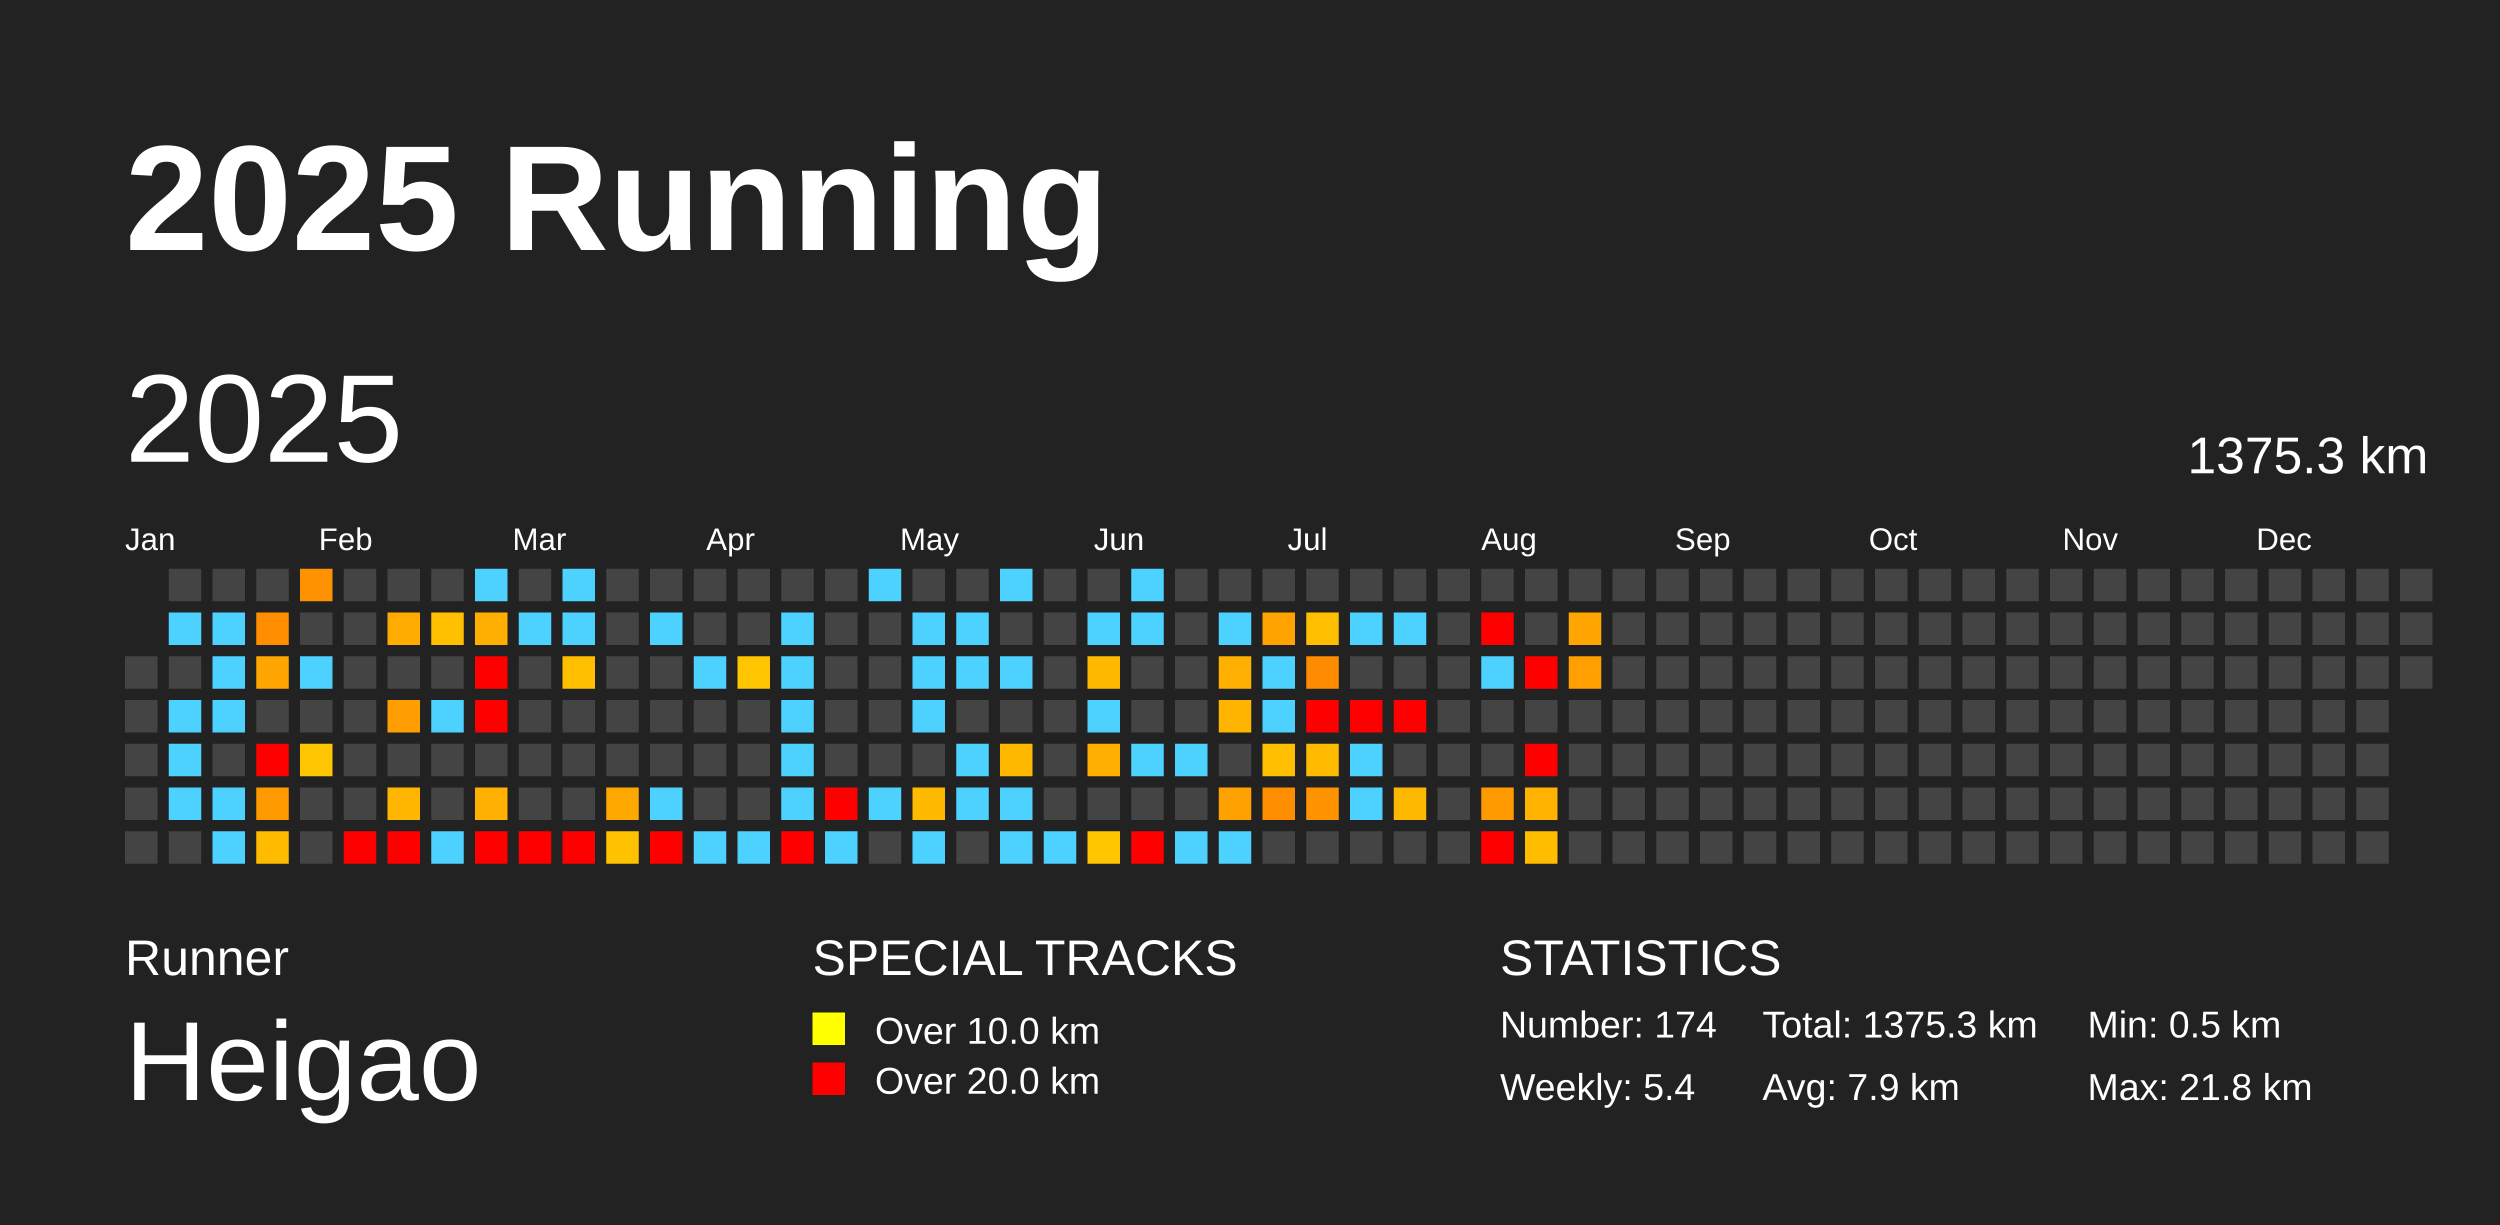
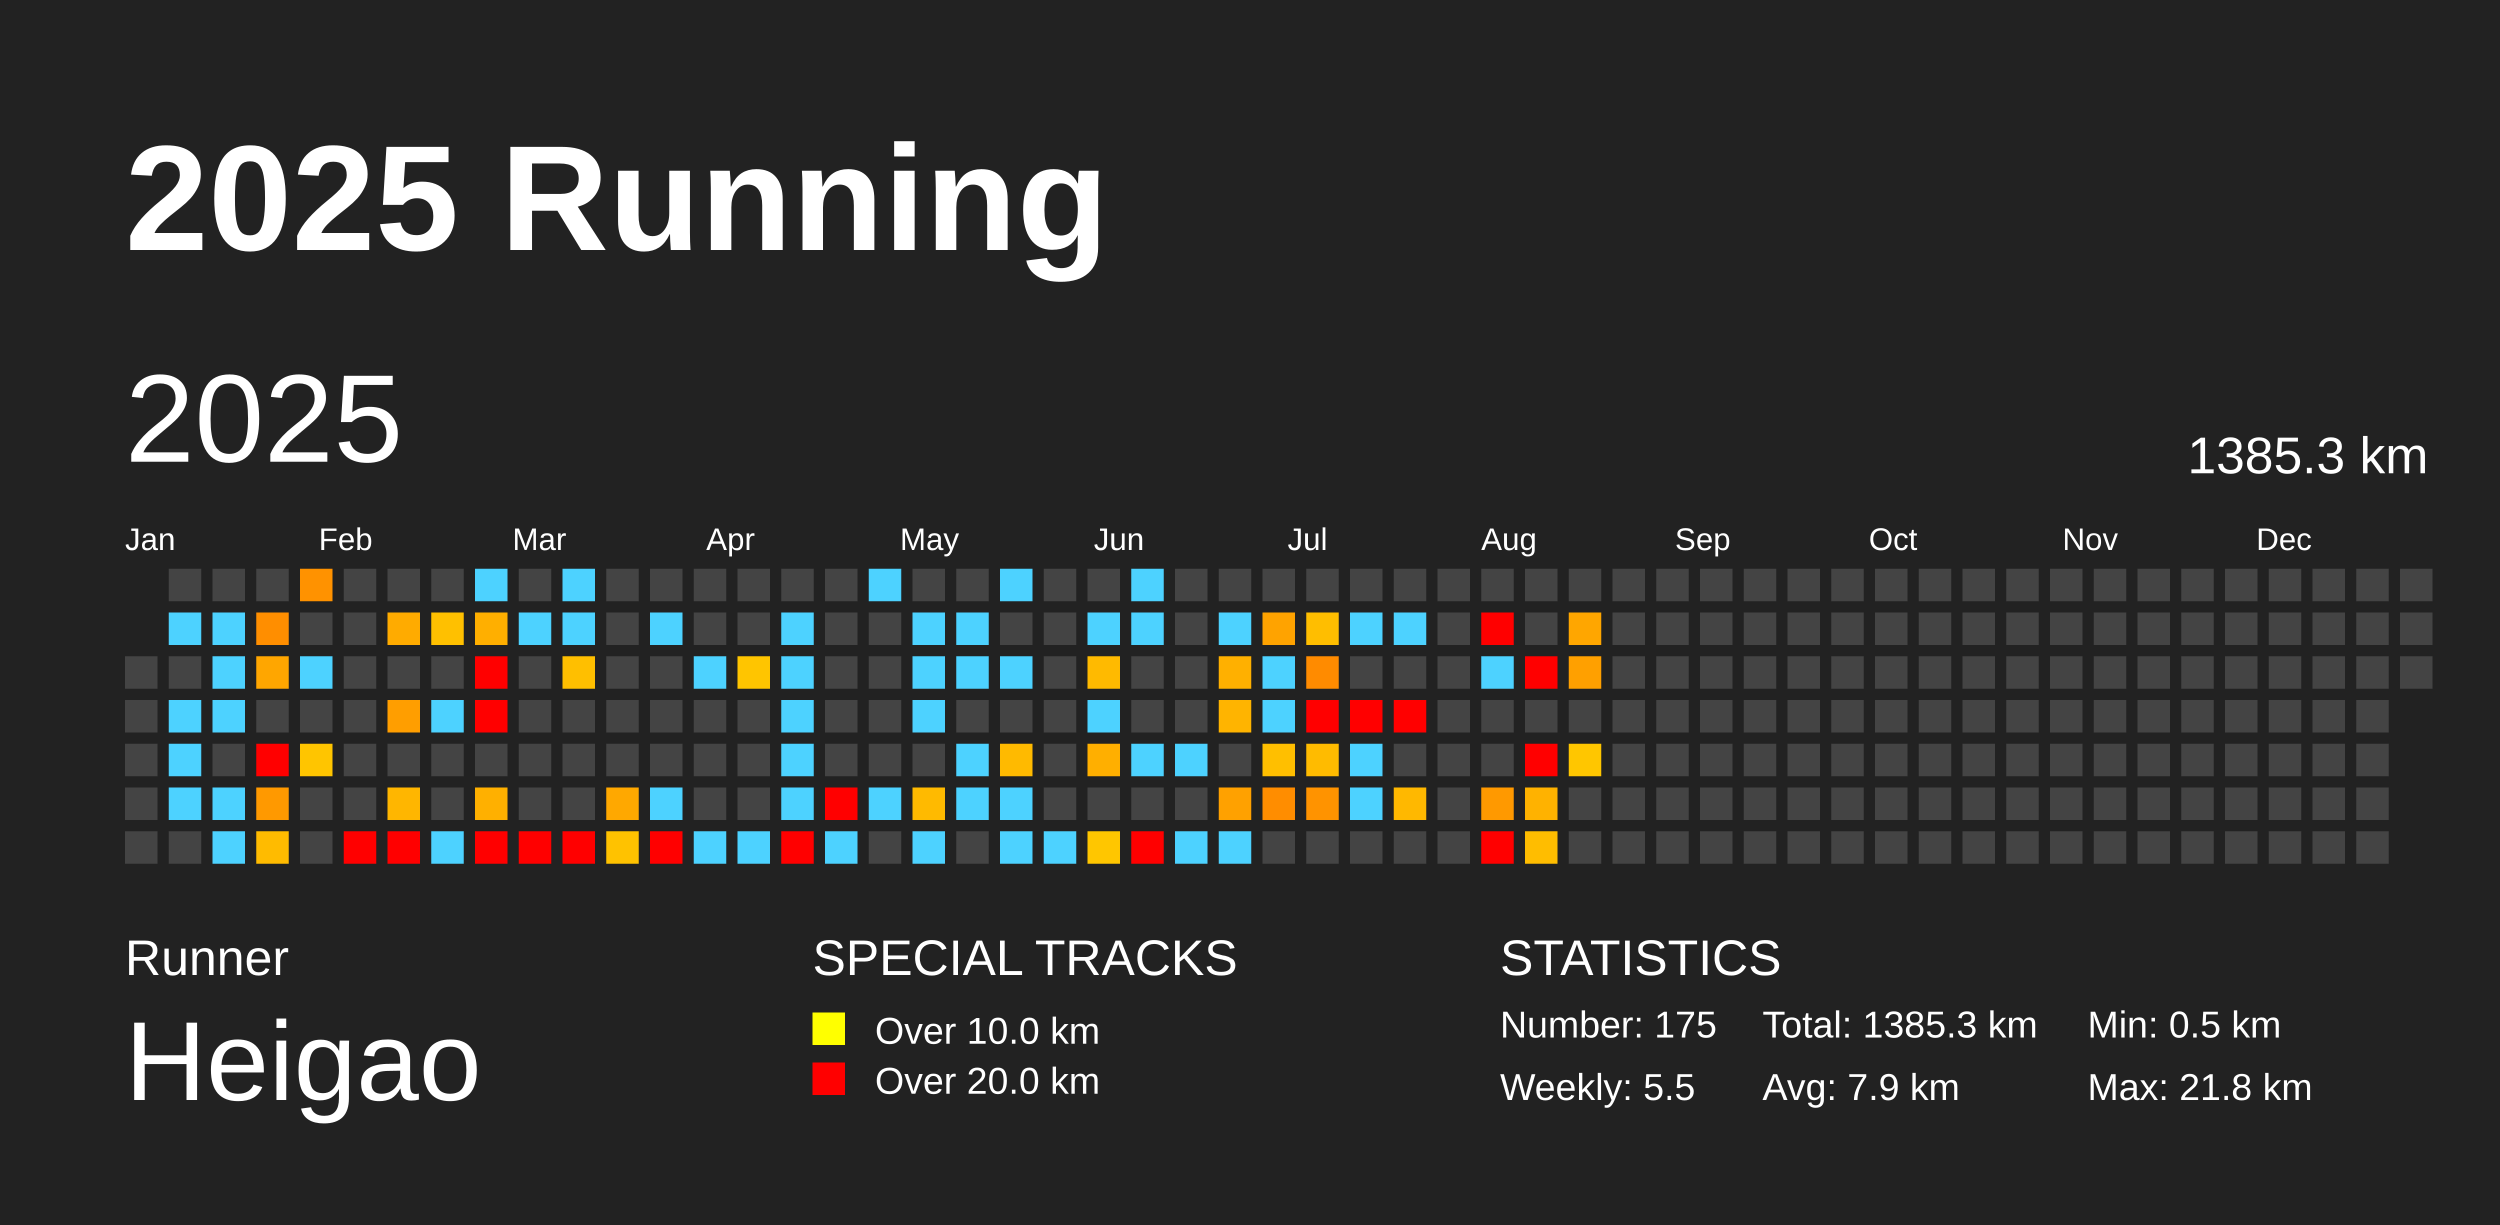
<svg xmlns="http://www.w3.org/2000/svg" baseProfile="full" height="98mm" version="1.1" viewBox="0,0,200,98" width="200mm">
  <defs />
  <rect fill="#222222" height="98" width="200" x="0" y="0" />
  <text fill="#FFFFFF" style="font-size:12px; font-family:Arial; font-weight:bold;" x="10" y="20">2025 Running</text>
  <text fill="#FFFFFF" style="font-size:4px; font-family:Arial" x="10" y="78">Runner</text>
  <text fill="#FFFFFF" style="font-size:9px; font-family:Arial" x="10" y="88">Heigao</text>
  <text fill="#FFFFFF" style="font-size:4px; font-family:Arial" x="65" y="78">SPECIAL TRACKS</text>
  <rect fill="yellow" height="2.6" width="2.6" x="65" y="81" />
  <text fill="#FFFFFF" style="font-size:3px; font-family:Arial" x="70" y="83.5">Over 10.0 km</text>
  <rect fill="red" height="2.6" width="2.6" x="65" y="85" />
  <text fill="#FFFFFF" style="font-size:3px; font-family:Arial" x="70" y="87.5">Over 20.0 km</text>
  <text fill="#FFFFFF" style="font-size:4px; font-family:Arial" x="120" y="78">STATISTICS</text>
-   <text fill="#FFFFFF" style="font-size:3px; font-family:Arial" x="120" y="83">Number: 174</text>
-   <text fill="#FFFFFF" style="font-size:3px; font-family:Arial" x="120" y="88">Weekly: 5.4</text>
-   <text fill="#FFFFFF" style="font-size:3px; font-family:Arial" x="141" y="83">Total: 1375.3 km</text>
+   <text fill="#FFFFFF" style="font-size:3px; font-family:Arial" x="120" y="83">Number: 175</text>
+   <text fill="#FFFFFF" style="font-size:3px; font-family:Arial" x="120" y="88">Weekly: 5.5</text>
+   <text fill="#FFFFFF" style="font-size:3px; font-family:Arial" x="141" y="83">Total: 1385.3 km</text>
  <text fill="#FFFFFF" style="font-size:3px; font-family:Arial" x="141" y="88">Avg: 7.9 km</text>
  <text fill="#FFFFFF" style="font-size:3px; font-family:Arial" x="167" y="83">Min: 0.5 km</text>
  <text fill="#FFFFFF" style="font-size:3px; font-family:Arial" x="167" y="88">Max: 21.8 km</text>
  <text dominant-baseline="hanging" fill="#FFFFFF" style="font-size:10.0px; font-family:Arial;" x="10" y="30">2025</text>
-   <text dominant-baseline="hanging" fill="#FFFFFF" style="font-size:4.125px; font-family:Arial;" x="175" y="35">1375.3 km</text>
+   <text dominant-baseline="hanging" fill="#FFFFFF" style="font-size:4.125px; font-family:Arial;" x="175" y="35">1385.3 km</text>
  <text fill="#FFFFFF" style="font-size:2.5px; font-family:Arial" x="10.0" y="44">Jan</text>
  <text fill="#FFFFFF" style="font-size:2.5px; font-family:Arial" x="25.5" y="44">Feb</text>
  <text fill="#FFFFFF" style="font-size:2.5px; font-family:Arial" x="41.0" y="44">Mar</text>
  <text fill="#FFFFFF" style="font-size:2.5px; font-family:Arial" x="56.5" y="44">Apr</text>
  <text fill="#FFFFFF" style="font-size:2.5px; font-family:Arial" x="72.0" y="44">May</text>
  <text fill="#FFFFFF" style="font-size:2.5px; font-family:Arial" x="87.5" y="44">Jun</text>
  <text fill="#FFFFFF" style="font-size:2.5px; font-family:Arial" x="103.0" y="44">Jul</text>
  <text fill="#FFFFFF" style="font-size:2.5px; font-family:Arial" x="118.5" y="44">Aug</text>
  <text fill="#FFFFFF" style="font-size:2.5px; font-family:Arial" x="134.0" y="44">Sep</text>
  <text fill="#FFFFFF" style="font-size:2.5px; font-family:Arial" x="149.5" y="44">Oct</text>
  <text fill="#FFFFFF" style="font-size:2.5px; font-family:Arial" x="165.0" y="44">Nov</text>
  <text fill="#FFFFFF" style="font-size:2.5px; font-family:Arial" x="180.5" y="44">Dec</text>
  <rect fill="#444444" height="2.6" width="2.6" x="10.0" y="52.5" />
  <rect fill="#444444" height="2.6" width="2.6" x="10.0" y="56.0" />
  <rect fill="#444444" height="2.6" width="2.6" x="10.0" y="59.5" />
  <rect fill="#444444" height="2.6" width="2.6" x="10.0" y="63.0" />
  <rect fill="#444444" height="2.6" width="2.6" x="10.0" y="66.5" />
  <rect fill="#444444" height="2.6" width="2.6" x="13.5" y="45.5" />
  <rect fill="#4dd2ff" height="2.6" width="2.6" x="13.5" y="49.0" />
  <rect fill="#444444" height="2.6" width="2.6" x="13.5" y="52.5" />
  <rect fill="#4dd2ff" height="2.6" width="2.6" x="13.5" y="56.0" />
  <rect fill="#4dd2ff" height="2.6" width="2.6" x="13.5" y="59.5" />
  <rect fill="#4dd2ff" height="2.6" width="2.6" x="13.5" y="63.0" />
  <rect fill="#444444" height="2.6" width="2.6" x="13.5" y="66.5" />
  <rect fill="#444444" height="2.6" width="2.6" x="17.0" y="45.5" />
  <rect fill="#4dd2ff" height="2.6" width="2.6" x="17.0" y="49.0" />
  <rect fill="#4dd2ff" height="2.6" width="2.6" x="17.0" y="52.5" />
  <rect fill="#4dd2ff" height="2.6" width="2.6" x="17.0" y="56.0" />
  <rect fill="#444444" height="2.6" width="2.6" x="17.0" y="59.5" />
  <rect fill="#4dd2ff" height="2.6" width="2.6" x="17.0" y="63.0" />
  <rect fill="#4dd2ff" height="2.6" width="2.6" x="17.0" y="66.5" />
  <rect fill="#444444" height="2.6" width="2.6" x="20.5" y="45.5" />
  <rect fill="#ff8e00" height="2.6" width="2.6" x="20.5" y="49.0" />
  <rect fill="#ffa600" height="2.6" width="2.6" x="20.5" y="52.5" />
  <rect fill="#444444" height="2.6" width="2.6" x="20.5" y="56.0" />
  <rect fill="red" height="2.6" width="2.6" x="20.5" y="59.5" />
  <rect fill="#ff9900" height="2.6" width="2.6" x="20.5" y="63.0" />
  <rect fill="#ffbb00" height="2.6" width="2.6" x="20.5" y="66.5" />
  <rect fill="#ff9200" height="2.6" width="2.6" x="24.0" y="45.5" />
  <rect fill="#444444" height="2.6" width="2.6" x="24.0" y="49.0" />
  <rect fill="#4dd2ff" height="2.6" width="2.6" x="24.0" y="52.5" />
  <rect fill="#444444" height="2.6" width="2.6" x="24.0" y="56.0" />
  <rect fill="#ffc500" height="2.6" width="2.6" x="24.0" y="59.5" />
  <rect fill="#444444" height="2.6" width="2.6" x="24.0" y="63.0" />
  <rect fill="#444444" height="2.6" width="2.6" x="24.0" y="66.5" />
  <rect fill="#444444" height="2.6" width="2.6" x="27.5" y="45.5" />
  <rect fill="#444444" height="2.6" width="2.6" x="27.5" y="49.0" />
  <rect fill="#444444" height="2.6" width="2.6" x="27.5" y="52.5" />
  <rect fill="#444444" height="2.6" width="2.6" x="27.5" y="56.0" />
  <rect fill="#444444" height="2.6" width="2.6" x="27.5" y="59.5" />
  <rect fill="#444444" height="2.6" width="2.6" x="27.5" y="63.0" />
  <rect fill="red" height="2.6" width="2.6" x="27.5" y="66.5" />
  <rect fill="#444444" height="2.6" width="2.6" x="31.0" y="45.5" />
  <rect fill="#ffab00" height="2.6" width="2.6" x="31.0" y="49.0" />
  <rect fill="#444444" height="2.6" width="2.6" x="31.0" y="52.5" />
  <rect fill="#ff9e00" height="2.6" width="2.6" x="31.0" y="56.0" />
  <rect fill="#444444" height="2.6" width="2.6" x="31.0" y="59.5" />
  <rect fill="#ffb600" height="2.6" width="2.6" x="31.0" y="63.0" />
  <rect fill="red" height="2.6" width="2.6" x="31.0" y="66.5" />
  <rect fill="#444444" height="2.6" width="2.6" x="34.5" y="45.5" />
  <rect fill="#ffc000" height="2.6" width="2.6" x="34.5" y="49.0" />
  <rect fill="#444444" height="2.6" width="2.6" x="34.5" y="52.5" />
  <rect fill="#4dd2ff" height="2.6" width="2.6" x="34.5" y="56.0" />
  <rect fill="#444444" height="2.6" width="2.6" x="34.5" y="59.5" />
  <rect fill="#444444" height="2.6" width="2.6" x="34.5" y="63.0" />
  <rect fill="#4dd2ff" height="2.6" width="2.6" x="34.5" y="66.5" />
  <rect fill="#4dd2ff" height="2.6" width="2.6" x="38.0" y="45.5" />
  <rect fill="#ffaf00" height="2.6" width="2.6" x="38.0" y="49.0" />
  <rect fill="red" height="2.6" width="2.6" x="38.0" y="52.5" />
  <rect fill="red" height="2.6" width="2.6" x="38.0" y="56.0" />
  <rect fill="#444444" height="2.6" width="2.6" x="38.0" y="59.5" />
  <rect fill="#ffb000" height="2.6" width="2.6" x="38.0" y="63.0" />
  <rect fill="red" height="2.6" width="2.6" x="38.0" y="66.5" />
  <rect fill="#444444" height="2.6" width="2.6" x="41.5" y="45.5" />
  <rect fill="#4dd2ff" height="2.6" width="2.6" x="41.5" y="49.0" />
  <rect fill="#444444" height="2.6" width="2.6" x="41.5" y="52.5" />
  <rect fill="#444444" height="2.6" width="2.6" x="41.5" y="56.0" />
  <rect fill="#444444" height="2.6" width="2.6" x="41.5" y="59.5" />
  <rect fill="#444444" height="2.6" width="2.6" x="41.5" y="63.0" />
  <rect fill="red" height="2.6" width="2.6" x="41.5" y="66.5" />
  <rect fill="#4dd2ff" height="2.6" width="2.6" x="45.0" y="45.5" />
  <rect fill="#4dd2ff" height="2.6" width="2.6" x="45.0" y="49.0" />
  <rect fill="#ffbf00" height="2.6" width="2.6" x="45.0" y="52.5" />
  <rect fill="#444444" height="2.6" width="2.6" x="45.0" y="56.0" />
  <rect fill="#444444" height="2.6" width="2.6" x="45.0" y="59.5" />
  <rect fill="#444444" height="2.6" width="2.6" x="45.0" y="63.0" />
  <rect fill="red" height="2.6" width="2.6" x="45.0" y="66.5" />
  <rect fill="#444444" height="2.6" width="2.6" x="48.5" y="45.5" />
  <rect fill="#444444" height="2.6" width="2.6" x="48.5" y="49.0" />
  <rect fill="#444444" height="2.6" width="2.6" x="48.5" y="52.5" />
  <rect fill="#444444" height="2.6" width="2.6" x="48.5" y="56.0" />
  <rect fill="#444444" height="2.6" width="2.6" x="48.5" y="59.5" />
  <rect fill="#ffa800" height="2.6" width="2.6" x="48.5" y="63.0" />
  <rect fill="#ffc200" height="2.6" width="2.6" x="48.5" y="66.5" />
  <rect fill="#444444" height="2.6" width="2.6" x="52.0" y="45.5" />
  <rect fill="#4dd2ff" height="2.6" width="2.6" x="52.0" y="49.0" />
  <rect fill="#444444" height="2.6" width="2.6" x="52.0" y="52.5" />
  <rect fill="#444444" height="2.6" width="2.6" x="52.0" y="56.0" />
  <rect fill="#444444" height="2.6" width="2.6" x="52.0" y="59.5" />
  <rect fill="#4dd2ff" height="2.6" width="2.6" x="52.0" y="63.0" />
  <rect fill="red" height="2.6" width="2.6" x="52.0" y="66.5" />
  <rect fill="#444444" height="2.6" width="2.6" x="55.5" y="45.5" />
  <rect fill="#444444" height="2.6" width="2.6" x="55.5" y="49.0" />
  <rect fill="#4dd2ff" height="2.6" width="2.6" x="55.5" y="52.5" />
  <rect fill="#444444" height="2.6" width="2.6" x="55.5" y="56.0" />
  <rect fill="#444444" height="2.6" width="2.6" x="55.5" y="59.5" />
  <rect fill="#444444" height="2.6" width="2.6" x="55.5" y="63.0" />
  <rect fill="#4dd2ff" height="2.6" width="2.6" x="55.5" y="66.5" />
  <rect fill="#444444" height="2.6" width="2.6" x="59.0" y="45.5" />
  <rect fill="#444444" height="2.6" width="2.6" x="59.0" y="49.0" />
  <rect fill="#ffc500" height="2.6" width="2.6" x="59.0" y="52.5" />
  <rect fill="#444444" height="2.6" width="2.6" x="59.0" y="56.0" />
  <rect fill="#444444" height="2.6" width="2.6" x="59.0" y="59.5" />
  <rect fill="#444444" height="2.6" width="2.6" x="59.0" y="63.0" />
  <rect fill="#4dd2ff" height="2.6" width="2.6" x="59.0" y="66.5" />
  <rect fill="#444444" height="2.6" width="2.6" x="62.5" y="45.5" />
  <rect fill="#4dd2ff" height="2.6" width="2.6" x="62.5" y="49.0" />
  <rect fill="#4dd2ff" height="2.6" width="2.6" x="62.5" y="52.5" />
  <rect fill="#4dd2ff" height="2.6" width="2.6" x="62.5" y="56.0" />
  <rect fill="#4dd2ff" height="2.6" width="2.6" x="62.5" y="59.5" />
  <rect fill="#4dd2ff" height="2.6" width="2.6" x="62.5" y="63.0" />
  <rect fill="red" height="2.6" width="2.6" x="62.5" y="66.5" />
  <rect fill="#444444" height="2.6" width="2.6" x="66.0" y="45.5" />
  <rect fill="#444444" height="2.6" width="2.6" x="66.0" y="49.0" />
  <rect fill="#444444" height="2.6" width="2.6" x="66.0" y="52.5" />
  <rect fill="#444444" height="2.6" width="2.6" x="66.0" y="56.0" />
  <rect fill="#444444" height="2.6" width="2.6" x="66.0" y="59.5" />
  <rect fill="red" height="2.6" width="2.6" x="66.0" y="63.0" />
  <rect fill="#4dd2ff" height="2.6" width="2.6" x="66.0" y="66.5" />
  <rect fill="#4dd2ff" height="2.6" width="2.6" x="69.5" y="45.5" />
  <rect fill="#444444" height="2.6" width="2.6" x="69.5" y="49.0" />
  <rect fill="#444444" height="2.6" width="2.6" x="69.5" y="52.5" />
  <rect fill="#444444" height="2.6" width="2.6" x="69.5" y="56.0" />
  <rect fill="#444444" height="2.6" width="2.6" x="69.5" y="59.5" />
  <rect fill="#4dd2ff" height="2.6" width="2.6" x="69.5" y="63.0" />
  <rect fill="#444444" height="2.6" width="2.6" x="69.5" y="66.5" />
  <rect fill="#444444" height="2.6" width="2.6" x="73.0" y="45.5" />
  <rect fill="#4dd2ff" height="2.6" width="2.6" x="73.0" y="49.0" />
  <rect fill="#4dd2ff" height="2.6" width="2.6" x="73.0" y="52.5" />
  <rect fill="#4dd2ff" height="2.6" width="2.6" x="73.0" y="56.0" />
  <rect fill="#444444" height="2.6" width="2.6" x="73.0" y="59.5" />
  <rect fill="#ffba00" height="2.6" width="2.6" x="73.0" y="63.0" />
  <rect fill="#4dd2ff" height="2.6" width="2.6" x="73.0" y="66.5" />
  <rect fill="#444444" height="2.6" width="2.6" x="76.5" y="45.5" />
  <rect fill="#4dd2ff" height="2.6" width="2.6" x="76.5" y="49.0" />
  <rect fill="#4dd2ff" height="2.6" width="2.6" x="76.5" y="52.5" />
  <rect fill="#444444" height="2.6" width="2.6" x="76.5" y="56.0" />
  <rect fill="#4dd2ff" height="2.6" width="2.6" x="76.5" y="59.5" />
  <rect fill="#4dd2ff" height="2.6" width="2.6" x="76.5" y="63.0" />
  <rect fill="#444444" height="2.6" width="2.6" x="76.5" y="66.5" />
  <rect fill="#4dd2ff" height="2.6" width="2.6" x="80.0" y="45.5" />
  <rect fill="#444444" height="2.6" width="2.6" x="80.0" y="49.0" />
  <rect fill="#4dd2ff" height="2.6" width="2.6" x="80.0" y="52.5" />
  <rect fill="#444444" height="2.6" width="2.6" x="80.0" y="56.0" />
  <rect fill="#ffba00" height="2.6" width="2.6" x="80.0" y="59.5" />
  <rect fill="#4dd2ff" height="2.6" width="2.6" x="80.0" y="63.0" />
  <rect fill="#4dd2ff" height="2.6" width="2.6" x="80.0" y="66.5" />
  <rect fill="#444444" height="2.6" width="2.6" x="83.5" y="45.5" />
  <rect fill="#444444" height="2.6" width="2.6" x="83.5" y="49.0" />
  <rect fill="#444444" height="2.6" width="2.6" x="83.5" y="52.5" />
  <rect fill="#444444" height="2.6" width="2.6" x="83.5" y="56.0" />
  <rect fill="#444444" height="2.6" width="2.6" x="83.5" y="59.5" />
  <rect fill="#444444" height="2.6" width="2.6" x="83.5" y="63.0" />
  <rect fill="#4dd2ff" height="2.6" width="2.6" x="83.5" y="66.5" />
  <rect fill="#444444" height="2.6" width="2.6" x="87.0" y="45.5" />
  <rect fill="#4dd2ff" height="2.6" width="2.6" x="87.0" y="49.0" />
  <rect fill="#ffba00" height="2.6" width="2.6" x="87.0" y="52.5" />
  <rect fill="#4dd2ff" height="2.6" width="2.6" x="87.0" y="56.0" />
  <rect fill="#ffaf00" height="2.6" width="2.6" x="87.0" y="59.5" />
  <rect fill="#444444" height="2.6" width="2.6" x="87.0" y="63.0" />
  <rect fill="#ffc600" height="2.6" width="2.6" x="87.0" y="66.5" />
  <rect fill="#4dd2ff" height="2.6" width="2.6" x="90.5" y="45.5" />
  <rect fill="#4dd2ff" height="2.6" width="2.6" x="90.5" y="49.0" />
  <rect fill="#444444" height="2.6" width="2.6" x="90.5" y="52.5" />
  <rect fill="#444444" height="2.6" width="2.6" x="90.5" y="56.0" />
  <rect fill="#4dd2ff" height="2.6" width="2.6" x="90.5" y="59.5" />
  <rect fill="#444444" height="2.6" width="2.6" x="90.5" y="63.0" />
  <rect fill="red" height="2.6" width="2.6" x="90.5" y="66.5" />
  <rect fill="#444444" height="2.6" width="2.6" x="94.0" y="45.5" />
  <rect fill="#444444" height="2.6" width="2.6" x="94.0" y="49.0" />
  <rect fill="#444444" height="2.6" width="2.6" x="94.0" y="52.5" />
  <rect fill="#444444" height="2.6" width="2.6" x="94.0" y="56.0" />
  <rect fill="#4dd2ff" height="2.6" width="2.6" x="94.0" y="59.5" />
  <rect fill="#444444" height="2.6" width="2.6" x="94.0" y="63.0" />
  <rect fill="#4dd2ff" height="2.6" width="2.6" x="94.0" y="66.5" />
  <rect fill="#444444" height="2.6" width="2.6" x="97.5" y="45.5" />
  <rect fill="#4dd2ff" height="2.6" width="2.6" x="97.5" y="49.0" />
  <rect fill="#ffb000" height="2.6" width="2.6" x="97.5" y="52.5" />
  <rect fill="#ffb400" height="2.6" width="2.6" x="97.5" y="56.0" />
  <rect fill="#444444" height="2.6" width="2.6" x="97.5" y="59.5" />
  <rect fill="#ffa100" height="2.6" width="2.6" x="97.5" y="63.0" />
  <rect fill="#4dd2ff" height="2.6" width="2.6" x="97.5" y="66.5" />
  <rect fill="#444444" height="2.6" width="2.6" x="101.0" y="45.5" />
  <rect fill="#ffa300" height="2.6" width="2.6" x="101.0" y="49.0" />
  <rect fill="#4dd2ff" height="2.6" width="2.6" x="101.0" y="52.5" />
  <rect fill="#4dd2ff" height="2.6" width="2.6" x="101.0" y="56.0" />
  <rect fill="#ffbf00" height="2.6" width="2.6" x="101.0" y="59.5" />
  <rect fill="#ff8d00" height="2.6" width="2.6" x="101.0" y="63.0" />
  <rect fill="#444444" height="2.6" width="2.6" x="101.0" y="66.5" />
  <rect fill="#444444" height="2.6" width="2.6" x="104.5" y="45.5" />
  <rect fill="#ffbe00" height="2.6" width="2.6" x="104.5" y="49.0" />
  <rect fill="#ff8b00" height="2.6" width="2.6" x="104.5" y="52.5" />
  <rect fill="red" height="2.6" width="2.6" x="104.5" y="56.0" />
  <rect fill="#ffbb00" height="2.6" width="2.6" x="104.5" y="59.5" />
  <rect fill="#ff9300" height="2.6" width="2.6" x="104.5" y="63.0" />
  <rect fill="#444444" height="2.6" width="2.6" x="104.5" y="66.5" />
  <rect fill="#444444" height="2.6" width="2.6" x="108.0" y="45.5" />
  <rect fill="#4dd2ff" height="2.6" width="2.6" x="108.0" y="49.0" />
  <rect fill="#444444" height="2.6" width="2.6" x="108.0" y="52.5" />
  <rect fill="red" height="2.6" width="2.6" x="108.0" y="56.0" />
  <rect fill="#4dd2ff" height="2.6" width="2.6" x="108.0" y="59.5" />
  <rect fill="#4dd2ff" height="2.6" width="2.6" x="108.0" y="63.0" />
  <rect fill="#444444" height="2.6" width="2.6" x="108.0" y="66.5" />
  <rect fill="#444444" height="2.6" width="2.6" x="111.5" y="45.5" />
  <rect fill="#4dd2ff" height="2.6" width="2.6" x="111.5" y="49.0" />
  <rect fill="#444444" height="2.6" width="2.6" x="111.5" y="52.5" />
  <rect fill="red" height="2.6" width="2.6" x="111.5" y="56.0" />
  <rect fill="#444444" height="2.6" width="2.6" x="111.5" y="59.5" />
  <rect fill="#ffb800" height="2.6" width="2.6" x="111.5" y="63.0" />
  <rect fill="#444444" height="2.6" width="2.6" x="111.5" y="66.5" />
  <rect fill="#444444" height="2.6" width="2.6" x="115.0" y="45.5" />
  <rect fill="#444444" height="2.6" width="2.6" x="115.0" y="49.0" />
  <rect fill="#444444" height="2.6" width="2.6" x="115.0" y="52.5" />
  <rect fill="#444444" height="2.6" width="2.6" x="115.0" y="56.0" />
  <rect fill="#444444" height="2.6" width="2.6" x="115.0" y="59.5" />
  <rect fill="#444444" height="2.6" width="2.6" x="115.0" y="63.0" />
  <rect fill="#444444" height="2.6" width="2.6" x="115.0" y="66.5" />
  <rect fill="#444444" height="2.6" width="2.6" x="118.5" y="45.5" />
  <rect fill="red" height="2.6" width="2.6" x="118.5" y="49.0" />
  <rect fill="#4dd2ff" height="2.6" width="2.6" x="118.5" y="52.5" />
  <rect fill="#444444" height="2.6" width="2.6" x="118.5" y="56.0" />
  <rect fill="#444444" height="2.6" width="2.6" x="118.5" y="59.5" />
  <rect fill="#ff9900" height="2.6" width="2.6" x="118.5" y="63.0" />
  <rect fill="red" height="2.6" width="2.6" x="118.5" y="66.5" />
  <rect fill="#444444" height="2.6" width="2.6" x="122.0" y="45.5" />
  <rect fill="#444444" height="2.6" width="2.6" x="122.0" y="49.0" />
  <rect fill="red" height="2.6" width="2.6" x="122.0" y="52.5" />
  <rect fill="#444444" height="2.6" width="2.6" x="122.0" y="56.0" />
  <rect fill="red" height="2.6" width="2.6" x="122.0" y="59.5" />
  <rect fill="#ffb200" height="2.6" width="2.6" x="122.0" y="63.0" />
  <rect fill="#ffbd00" height="2.6" width="2.6" x="122.0" y="66.5" />
  <rect fill="#444444" height="2.6" width="2.6" x="125.5" y="45.5" />
  <rect fill="#ffa600" height="2.6" width="2.6" x="125.5" y="49.0" />
  <rect fill="#ffa000" height="2.6" width="2.6" x="125.5" y="52.5" />
  <rect fill="#444444" height="2.6" width="2.6" x="125.5" y="56.0" />
-   <rect fill="#444444" height="2.6" width="2.6" x="125.5" y="59.5" />
+   <rect fill="#ffc600" height="2.6" width="2.6" x="125.5" y="59.5" />
  <rect fill="#444444" height="2.6" width="2.6" x="125.5" y="63.0" />
  <rect fill="#444444" height="2.6" width="2.6" x="125.5" y="66.5" />
  <rect fill="#444444" height="2.6" width="2.6" x="129.0" y="45.5" />
  <rect fill="#444444" height="2.6" width="2.6" x="129.0" y="49.0" />
  <rect fill="#444444" height="2.6" width="2.6" x="129.0" y="52.5" />
  <rect fill="#444444" height="2.6" width="2.6" x="129.0" y="56.0" />
  <rect fill="#444444" height="2.6" width="2.6" x="129.0" y="59.5" />
  <rect fill="#444444" height="2.6" width="2.6" x="129.0" y="63.0" />
  <rect fill="#444444" height="2.6" width="2.6" x="129.0" y="66.5" />
  <rect fill="#444444" height="2.6" width="2.6" x="132.5" y="45.5" />
  <rect fill="#444444" height="2.6" width="2.6" x="132.5" y="49.0" />
  <rect fill="#444444" height="2.6" width="2.6" x="132.5" y="52.5" />
  <rect fill="#444444" height="2.6" width="2.6" x="132.5" y="56.0" />
  <rect fill="#444444" height="2.6" width="2.6" x="132.5" y="59.5" />
  <rect fill="#444444" height="2.6" width="2.6" x="132.5" y="63.0" />
  <rect fill="#444444" height="2.6" width="2.6" x="132.5" y="66.5" />
  <rect fill="#444444" height="2.6" width="2.6" x="136.0" y="45.5" />
  <rect fill="#444444" height="2.6" width="2.6" x="136.0" y="49.0" />
  <rect fill="#444444" height="2.6" width="2.6" x="136.0" y="52.5" />
  <rect fill="#444444" height="2.6" width="2.6" x="136.0" y="56.0" />
  <rect fill="#444444" height="2.6" width="2.6" x="136.0" y="59.5" />
  <rect fill="#444444" height="2.6" width="2.6" x="136.0" y="63.0" />
  <rect fill="#444444" height="2.6" width="2.6" x="136.0" y="66.5" />
  <rect fill="#444444" height="2.6" width="2.6" x="139.5" y="45.5" />
  <rect fill="#444444" height="2.6" width="2.6" x="139.5" y="49.0" />
  <rect fill="#444444" height="2.6" width="2.6" x="139.5" y="52.5" />
  <rect fill="#444444" height="2.6" width="2.6" x="139.5" y="56.0" />
  <rect fill="#444444" height="2.6" width="2.6" x="139.5" y="59.5" />
  <rect fill="#444444" height="2.6" width="2.6" x="139.5" y="63.0" />
  <rect fill="#444444" height="2.6" width="2.6" x="139.5" y="66.5" />
  <rect fill="#444444" height="2.6" width="2.6" x="143.0" y="45.5" />
  <rect fill="#444444" height="2.6" width="2.6" x="143.0" y="49.0" />
  <rect fill="#444444" height="2.6" width="2.6" x="143.0" y="52.5" />
  <rect fill="#444444" height="2.6" width="2.6" x="143.0" y="56.0" />
  <rect fill="#444444" height="2.6" width="2.6" x="143.0" y="59.5" />
  <rect fill="#444444" height="2.6" width="2.6" x="143.0" y="63.0" />
  <rect fill="#444444" height="2.6" width="2.6" x="143.0" y="66.5" />
  <rect fill="#444444" height="2.6" width="2.6" x="146.5" y="45.5" />
  <rect fill="#444444" height="2.6" width="2.6" x="146.5" y="49.0" />
  <rect fill="#444444" height="2.6" width="2.6" x="146.5" y="52.5" />
  <rect fill="#444444" height="2.6" width="2.6" x="146.5" y="56.0" />
  <rect fill="#444444" height="2.6" width="2.6" x="146.5" y="59.5" />
  <rect fill="#444444" height="2.6" width="2.6" x="146.5" y="63.0" />
  <rect fill="#444444" height="2.6" width="2.6" x="146.5" y="66.5" />
  <rect fill="#444444" height="2.6" width="2.6" x="150.0" y="45.5" />
  <rect fill="#444444" height="2.6" width="2.6" x="150.0" y="49.0" />
  <rect fill="#444444" height="2.6" width="2.6" x="150.0" y="52.5" />
  <rect fill="#444444" height="2.6" width="2.6" x="150.0" y="56.0" />
  <rect fill="#444444" height="2.6" width="2.6" x="150.0" y="59.5" />
  <rect fill="#444444" height="2.6" width="2.6" x="150.0" y="63.0" />
  <rect fill="#444444" height="2.6" width="2.6" x="150.0" y="66.5" />
  <rect fill="#444444" height="2.6" width="2.6" x="153.5" y="45.5" />
  <rect fill="#444444" height="2.6" width="2.6" x="153.5" y="49.0" />
  <rect fill="#444444" height="2.6" width="2.6" x="153.5" y="52.5" />
  <rect fill="#444444" height="2.6" width="2.6" x="153.5" y="56.0" />
  <rect fill="#444444" height="2.6" width="2.6" x="153.5" y="59.5" />
  <rect fill="#444444" height="2.6" width="2.6" x="153.5" y="63.0" />
  <rect fill="#444444" height="2.6" width="2.6" x="153.5" y="66.5" />
  <rect fill="#444444" height="2.6" width="2.6" x="157.0" y="45.5" />
  <rect fill="#444444" height="2.6" width="2.6" x="157.0" y="49.0" />
  <rect fill="#444444" height="2.6" width="2.6" x="157.0" y="52.5" />
  <rect fill="#444444" height="2.6" width="2.6" x="157.0" y="56.0" />
  <rect fill="#444444" height="2.6" width="2.6" x="157.0" y="59.5" />
  <rect fill="#444444" height="2.6" width="2.6" x="157.0" y="63.0" />
  <rect fill="#444444" height="2.6" width="2.6" x="157.0" y="66.5" />
  <rect fill="#444444" height="2.6" width="2.6" x="160.5" y="45.5" />
  <rect fill="#444444" height="2.6" width="2.6" x="160.5" y="49.0" />
  <rect fill="#444444" height="2.6" width="2.6" x="160.5" y="52.5" />
  <rect fill="#444444" height="2.6" width="2.6" x="160.5" y="56.0" />
  <rect fill="#444444" height="2.6" width="2.6" x="160.5" y="59.5" />
  <rect fill="#444444" height="2.6" width="2.6" x="160.5" y="63.0" />
  <rect fill="#444444" height="2.6" width="2.6" x="160.5" y="66.5" />
  <rect fill="#444444" height="2.6" width="2.6" x="164.0" y="45.5" />
  <rect fill="#444444" height="2.6" width="2.6" x="164.0" y="49.0" />
  <rect fill="#444444" height="2.6" width="2.6" x="164.0" y="52.5" />
  <rect fill="#444444" height="2.6" width="2.6" x="164.0" y="56.0" />
  <rect fill="#444444" height="2.6" width="2.6" x="164.0" y="59.5" />
  <rect fill="#444444" height="2.6" width="2.6" x="164.0" y="63.0" />
  <rect fill="#444444" height="2.6" width="2.6" x="164.0" y="66.5" />
  <rect fill="#444444" height="2.6" width="2.6" x="167.5" y="45.5" />
  <rect fill="#444444" height="2.6" width="2.6" x="167.5" y="49.0" />
  <rect fill="#444444" height="2.6" width="2.6" x="167.5" y="52.5" />
  <rect fill="#444444" height="2.6" width="2.6" x="167.5" y="56.0" />
  <rect fill="#444444" height="2.6" width="2.6" x="167.5" y="59.5" />
  <rect fill="#444444" height="2.6" width="2.6" x="167.5" y="63.0" />
  <rect fill="#444444" height="2.6" width="2.6" x="167.5" y="66.5" />
  <rect fill="#444444" height="2.6" width="2.6" x="171.0" y="45.5" />
  <rect fill="#444444" height="2.6" width="2.6" x="171.0" y="49.0" />
  <rect fill="#444444" height="2.6" width="2.6" x="171.0" y="52.5" />
  <rect fill="#444444" height="2.6" width="2.6" x="171.0" y="56.0" />
  <rect fill="#444444" height="2.6" width="2.6" x="171.0" y="59.5" />
  <rect fill="#444444" height="2.6" width="2.6" x="171.0" y="63.0" />
  <rect fill="#444444" height="2.6" width="2.6" x="171.0" y="66.5" />
  <rect fill="#444444" height="2.6" width="2.6" x="174.5" y="45.5" />
  <rect fill="#444444" height="2.6" width="2.6" x="174.5" y="49.0" />
  <rect fill="#444444" height="2.6" width="2.6" x="174.5" y="52.5" />
  <rect fill="#444444" height="2.6" width="2.6" x="174.5" y="56.0" />
  <rect fill="#444444" height="2.6" width="2.6" x="174.5" y="59.5" />
  <rect fill="#444444" height="2.6" width="2.6" x="174.5" y="63.0" />
  <rect fill="#444444" height="2.6" width="2.6" x="174.5" y="66.5" />
  <rect fill="#444444" height="2.6" width="2.6" x="178.0" y="45.5" />
  <rect fill="#444444" height="2.6" width="2.6" x="178.0" y="49.0" />
  <rect fill="#444444" height="2.6" width="2.6" x="178.0" y="52.5" />
  <rect fill="#444444" height="2.6" width="2.6" x="178.0" y="56.0" />
  <rect fill="#444444" height="2.6" width="2.6" x="178.0" y="59.5" />
  <rect fill="#444444" height="2.6" width="2.6" x="178.0" y="63.0" />
  <rect fill="#444444" height="2.6" width="2.6" x="178.0" y="66.5" />
  <rect fill="#444444" height="2.6" width="2.6" x="181.5" y="45.5" />
  <rect fill="#444444" height="2.6" width="2.6" x="181.5" y="49.0" />
  <rect fill="#444444" height="2.6" width="2.6" x="181.5" y="52.5" />
  <rect fill="#444444" height="2.6" width="2.6" x="181.5" y="56.0" />
  <rect fill="#444444" height="2.6" width="2.6" x="181.5" y="59.5" />
  <rect fill="#444444" height="2.6" width="2.6" x="181.5" y="63.0" />
  <rect fill="#444444" height="2.6" width="2.6" x="181.5" y="66.5" />
  <rect fill="#444444" height="2.6" width="2.6" x="185.0" y="45.5" />
  <rect fill="#444444" height="2.6" width="2.6" x="185.0" y="49.0" />
  <rect fill="#444444" height="2.6" width="2.6" x="185.0" y="52.5" />
  <rect fill="#444444" height="2.6" width="2.6" x="185.0" y="56.0" />
  <rect fill="#444444" height="2.6" width="2.6" x="185.0" y="59.5" />
  <rect fill="#444444" height="2.6" width="2.6" x="185.0" y="63.0" />
  <rect fill="#444444" height="2.6" width="2.6" x="185.0" y="66.5" />
  <rect fill="#444444" height="2.6" width="2.6" x="188.5" y="45.5" />
  <rect fill="#444444" height="2.6" width="2.6" x="188.5" y="49.0" />
  <rect fill="#444444" height="2.6" width="2.6" x="188.5" y="52.5" />
  <rect fill="#444444" height="2.6" width="2.6" x="188.5" y="56.0" />
  <rect fill="#444444" height="2.6" width="2.6" x="188.5" y="59.5" />
  <rect fill="#444444" height="2.6" width="2.6" x="188.5" y="63.0" />
  <rect fill="#444444" height="2.6" width="2.6" x="188.5" y="66.5" />
  <rect fill="#444444" height="2.6" width="2.6" x="192.0" y="45.5" />
  <rect fill="#444444" height="2.6" width="2.6" x="192.0" y="49.0" />
  <rect fill="#444444" height="2.6" width="2.6" x="192.0" y="52.5" />
</svg>
